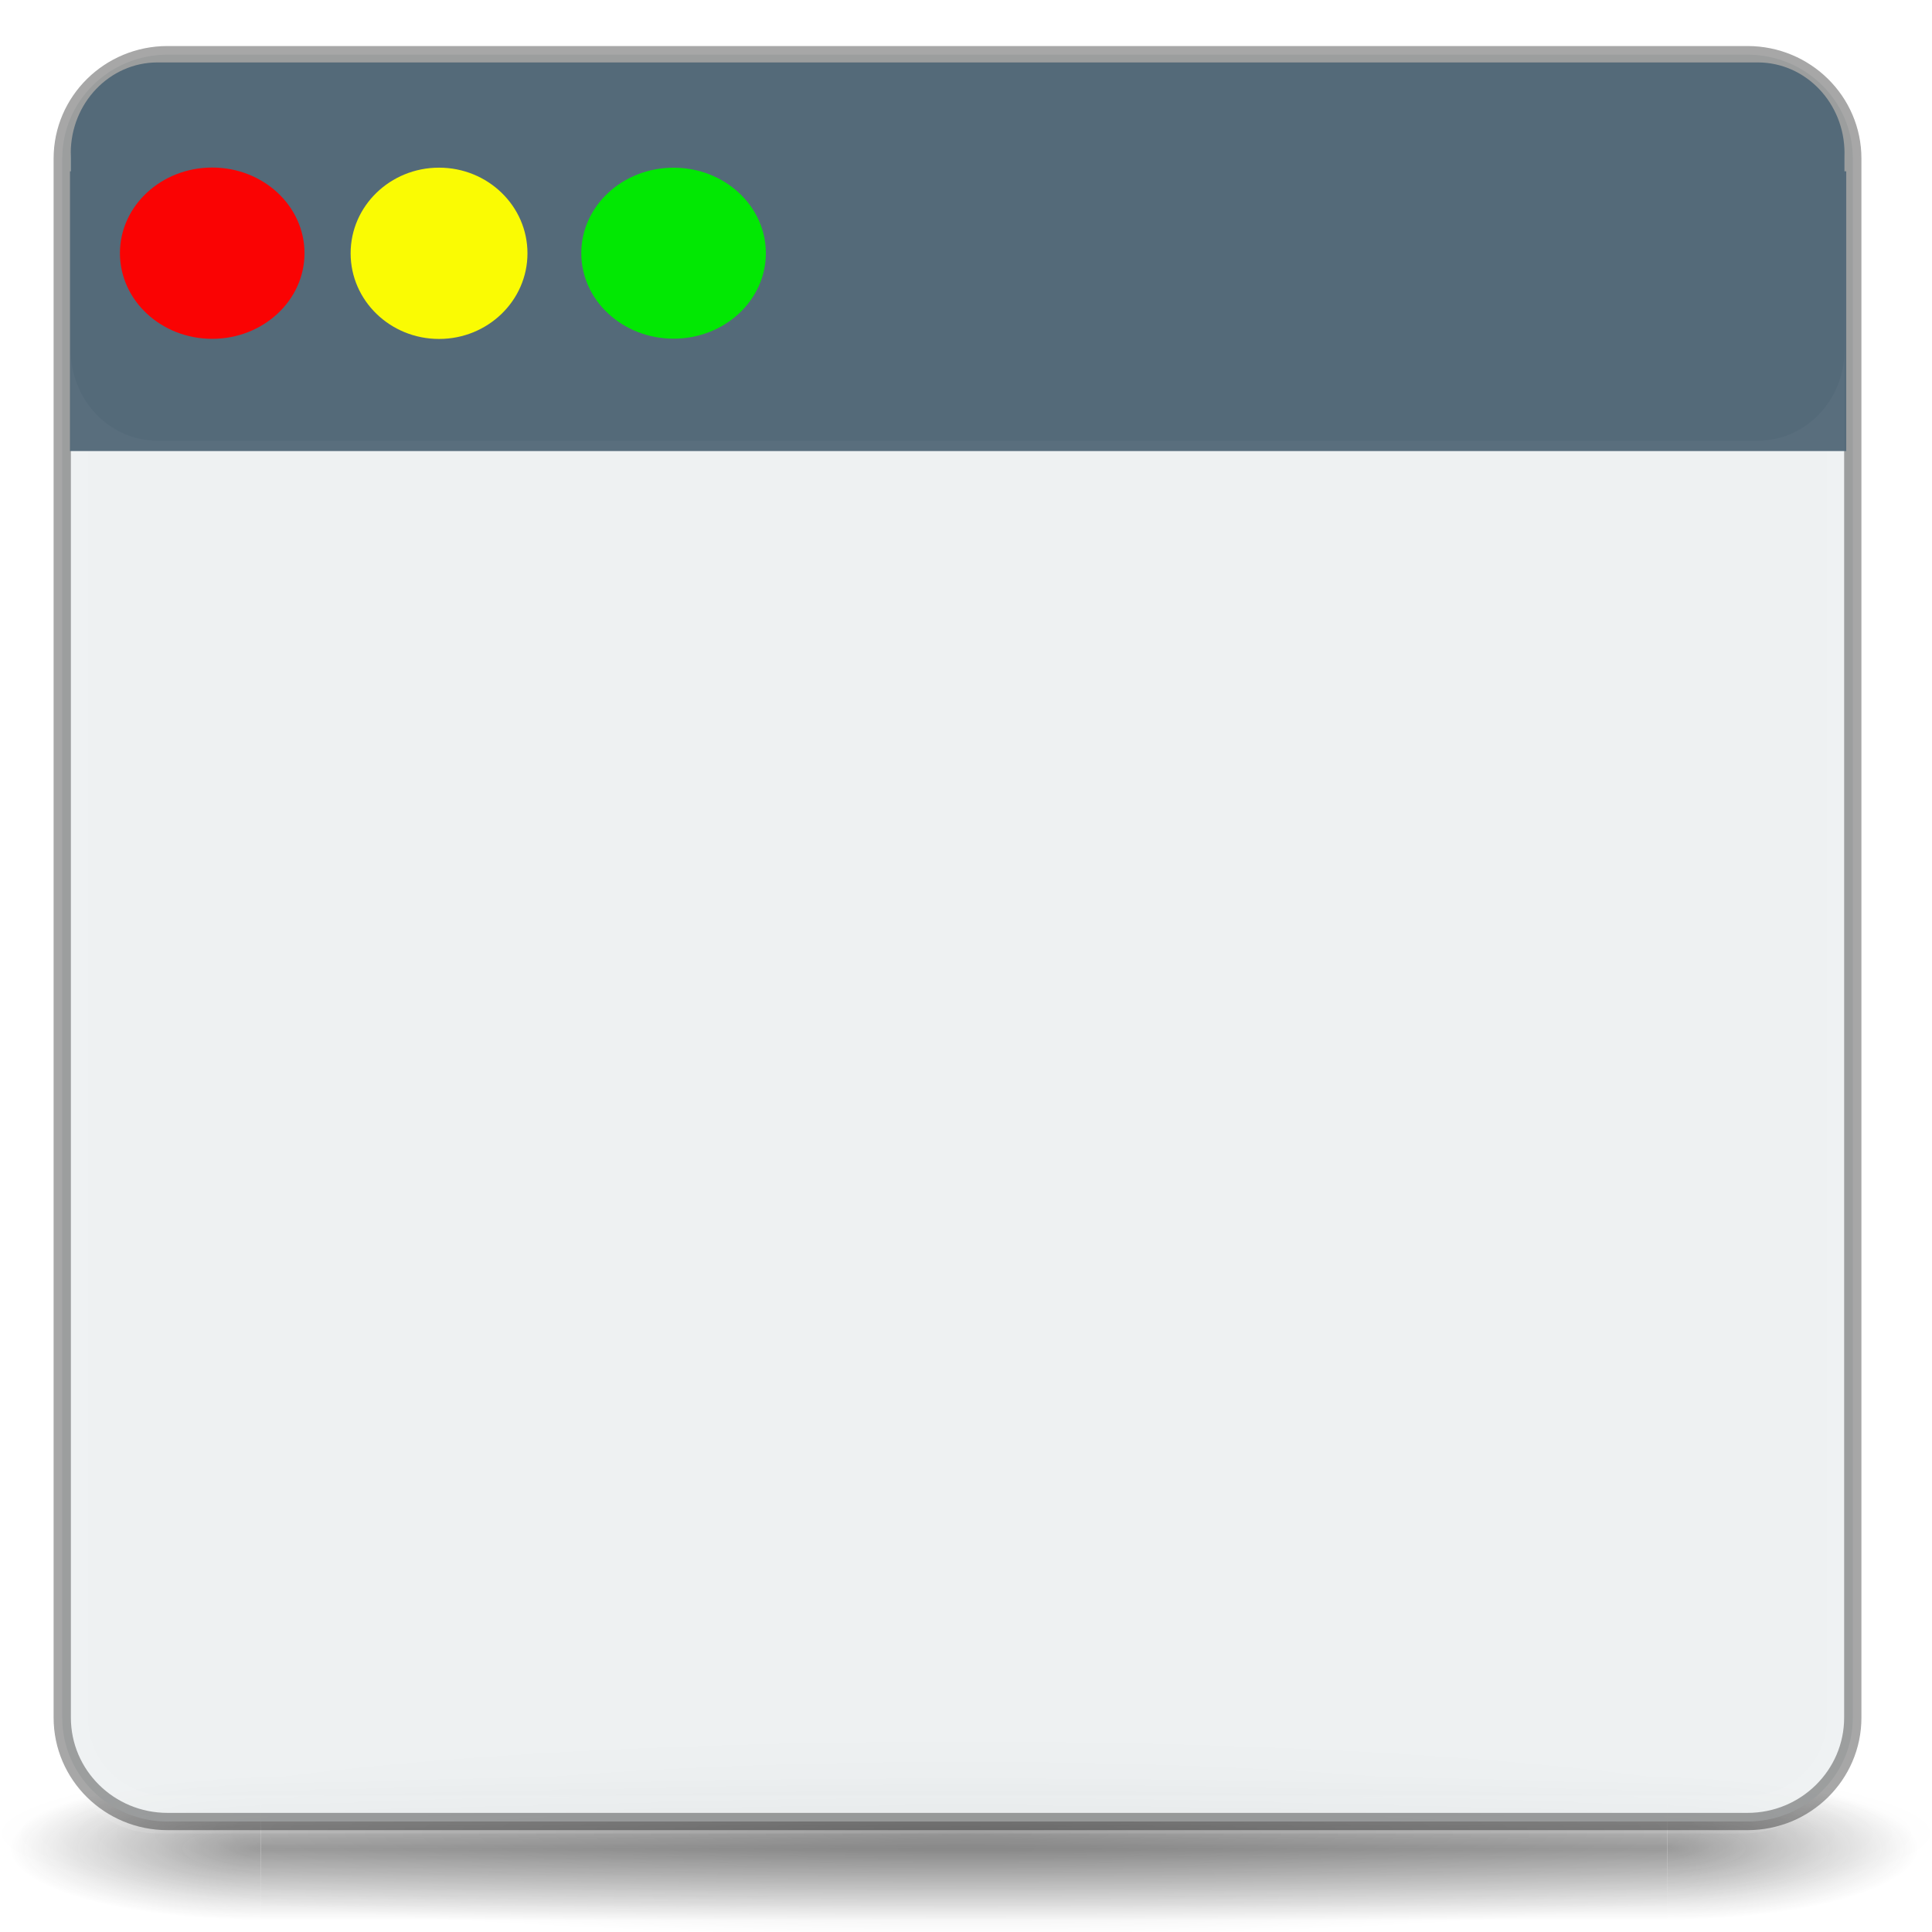
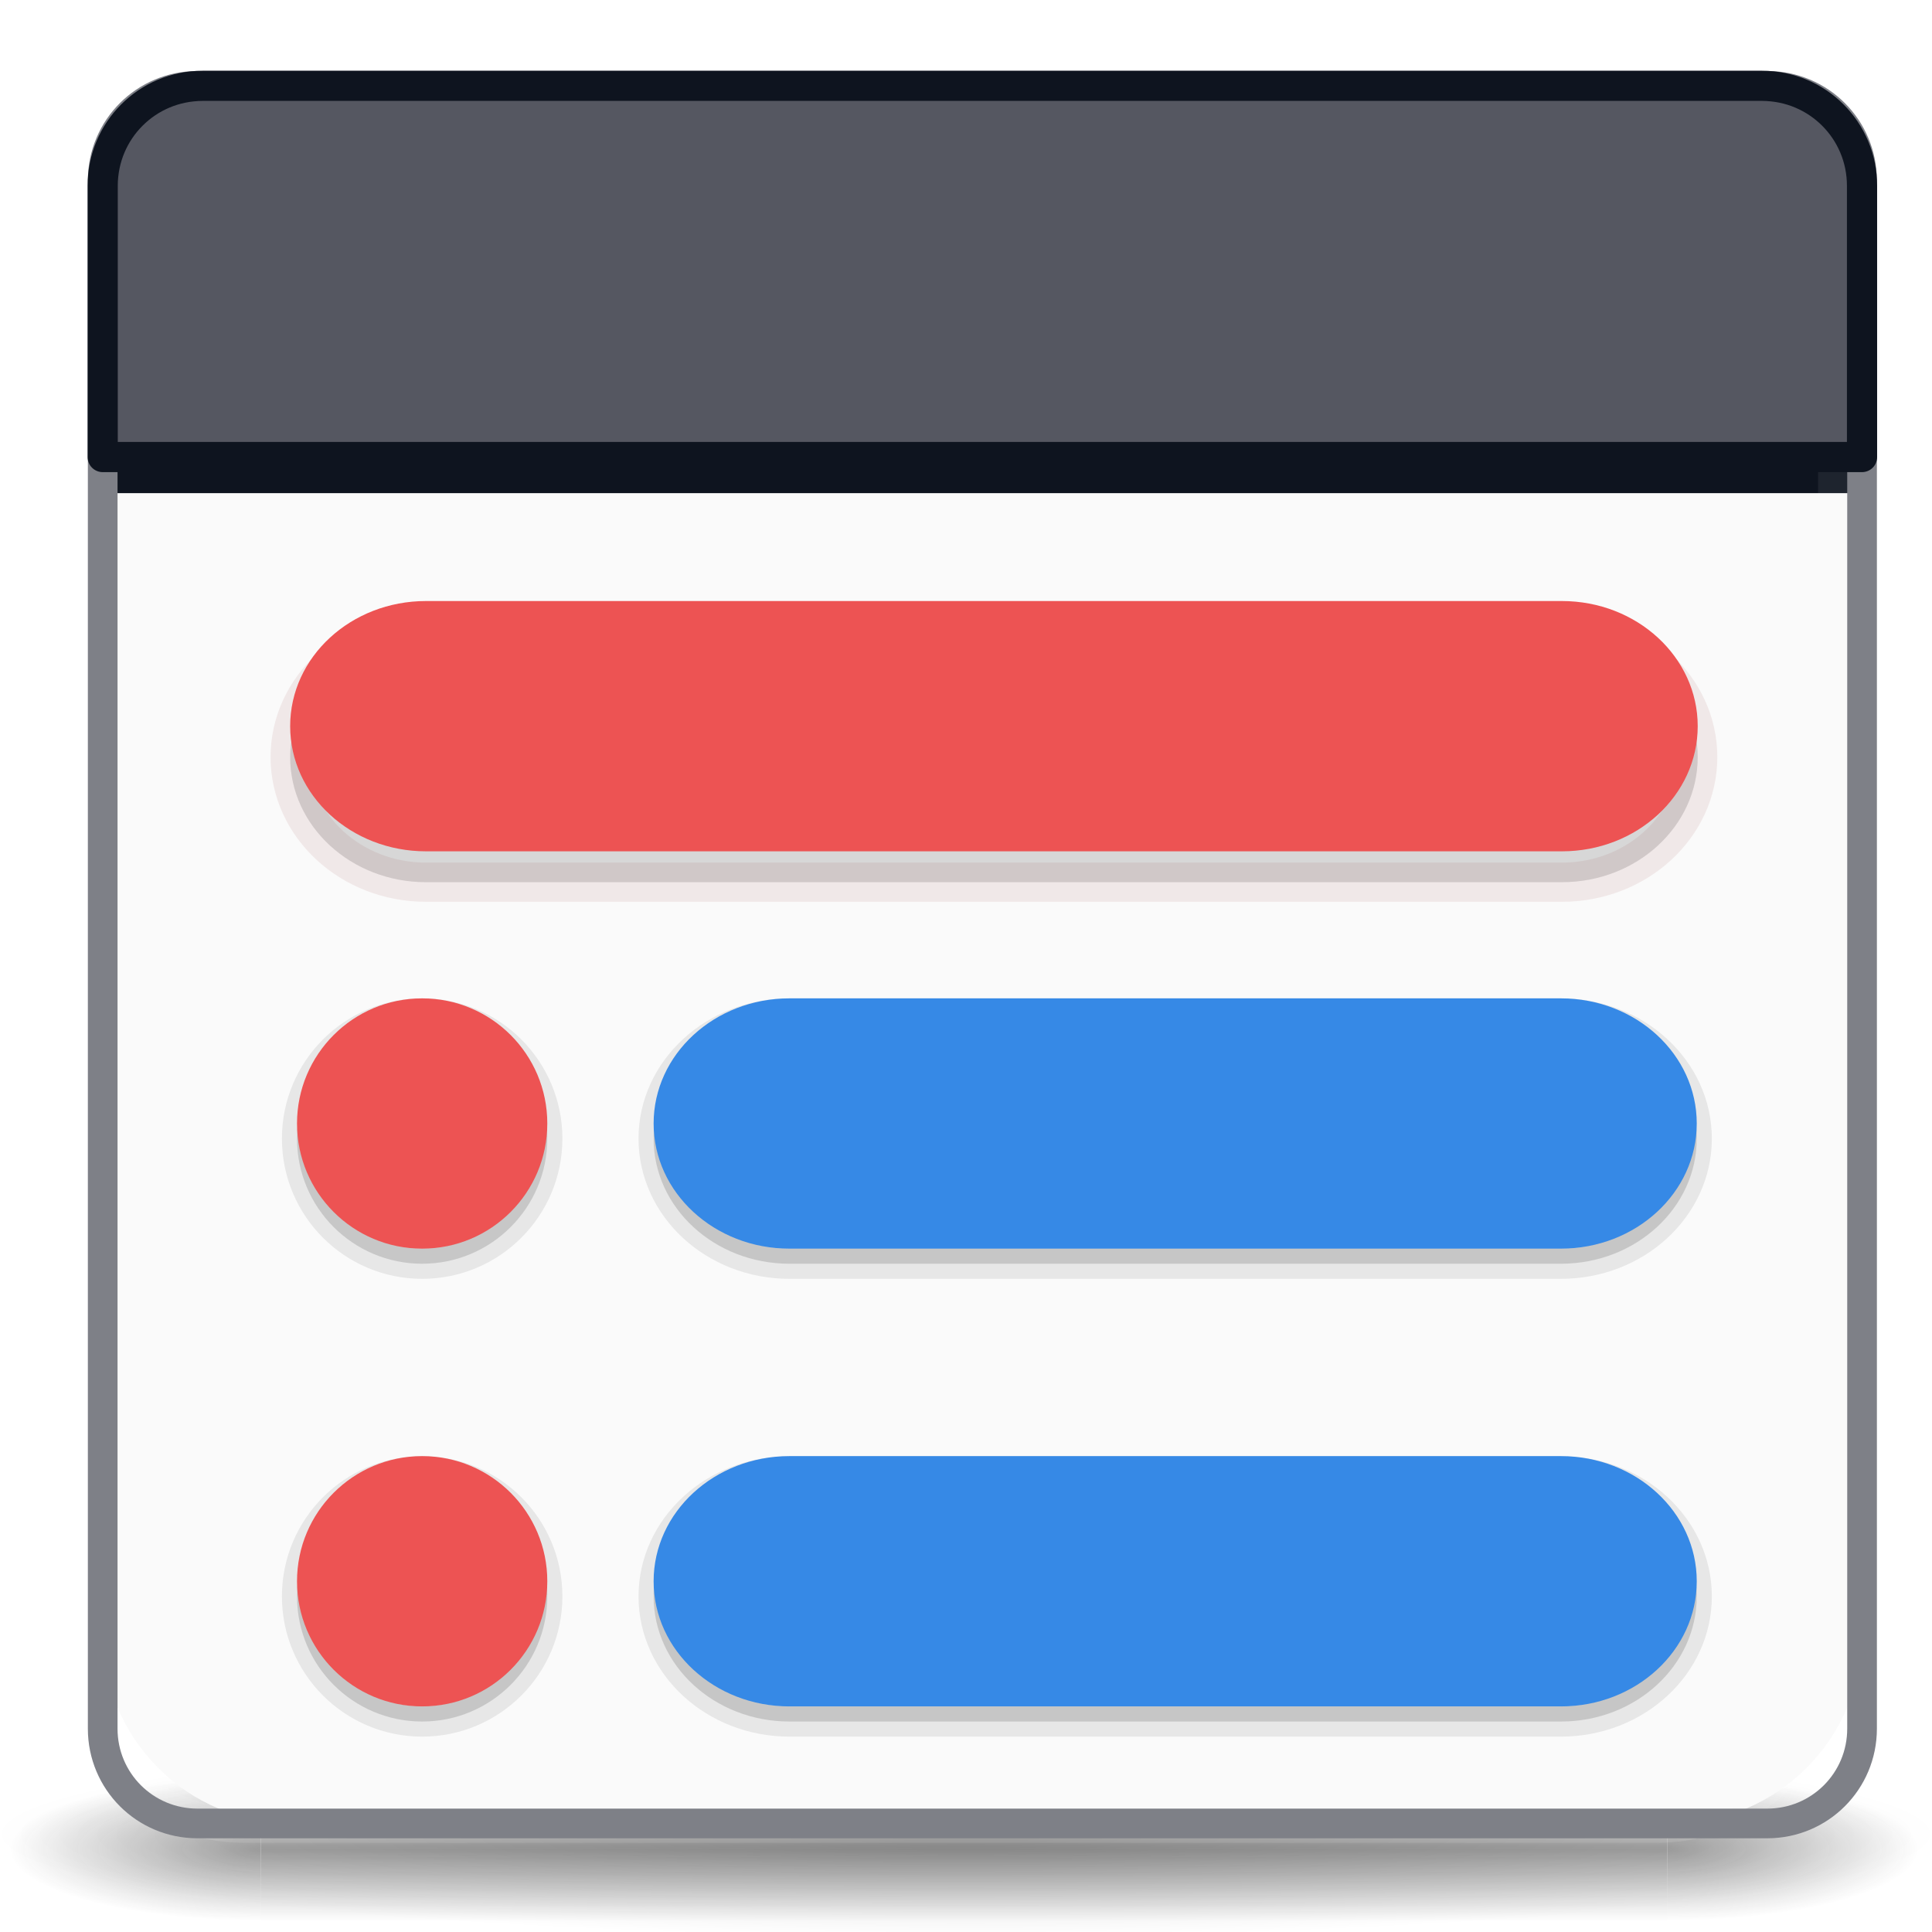
- <svg xmlns="http://www.w3.org/2000/svg" xmlns:xlink="http://www.w3.org/1999/xlink" version="1.1" width="64" height="64" id="svg3130">
-   <defs id="defs3132">
-     <linearGradient id="linearGradient5769">
-       <stop offset="0" style="stop-color:#ffffff;stop-opacity:1" id="stop5771" />
-       <stop offset="0" style="stop-color:#ffffff;stop-opacity:0.235" id="stop5773" />
-       <stop offset="1" style="stop-color:#ffffff;stop-opacity:0.157" id="stop5775" />
-       <stop offset="1" style="stop-color:#ffffff;stop-opacity:0.392" id="stop5777" />
+ <svg xmlns="http://www.w3.org/2000/svg" xmlns:xlink="http://www.w3.org/1999/xlink" version="1.1" width="64" height="64" id="svg3828">
+   <defs id="defs3830">
+     <linearGradient id="linearGradient1205">
+       <stop id="stop1197" style="stop-color:#ffffff;stop-opacity:1" offset="0" />
+       <stop id="stop1199" style="stop-color:#ffffff;stop-opacity:0.235" offset="0.324" />
+       <stop id="stop1201" style="stop-color:#ffffff;stop-opacity:0.157" offset="0.896" />
+       <stop id="stop1203" style="stop-color:#ffffff;stop-opacity:0.392" offset="1" />
+     </linearGradient>
+     <linearGradient x1="25.729" y1="0.552" x2="25.729" y2="46.157" id="linearGradient5157" xlink:href="#linearGradient3977-7-8" gradientUnits="userSpaceOnUse" gradientTransform="matrix(2.891892,0,0,2.324324,7.59461,12.71635)" />
+     <linearGradient id="linearGradient3977-7-8">
+       <stop id="stop3979-6-0" style="stop-color:#ffffff;stop-opacity:1" offset="0" />
+       <stop id="stop3981-3-70" style="stop-color:#ffffff;stop-opacity:0.235" offset="0" />
+       <stop id="stop3983-8-2" style="stop-color:#ffffff;stop-opacity:0.157" offset="1" />
+       <stop id="stop3985-2-7" style="stop-color:#ffffff;stop-opacity:0.392" offset="1" />
+     </linearGradient>
+     <linearGradient x1="25.132" y1="0.985" x2="25.284" y2="51.422" id="linearGradient5165" xlink:href="#linearGradient4337" gradientUnits="userSpaceOnUse" gradientTransform="matrix(3.114279,0,0,1.912095,-8.742685,19.67637)" />
+     <radialGradient cx="19.534" cy="40.43" r="23.93" fx="19.534" fy="40.43" id="radialGradient3846" xlink:href="#linearGradient5071-7-3-5" gradientUnits="userSpaceOnUse" gradientTransform="matrix(1.922296,0,0,0.1671563,26.44899,114.2335)" />
+     <linearGradient id="linearGradient5071-7-3-5">
+       <stop id="stop5073-2-9-7" style="stop-color:#000000;stop-opacity:1" offset="0" />
+       <stop id="stop5075-2-1-0" style="stop-color:#000000;stop-opacity:0" offset="1" />
    </linearGradient>
    <linearGradient id="linearGradient5736">
      <stop offset="0" style="stop-color:#586e75;stop-opacity:1" id="stop5738" />
      <stop offset="1" style="stop-color:#073642;stop-opacity:1" id="stop5740" />
    </linearGradient>
    <linearGradient id="linearGradient4337">
      <stop offset="0" style="stop-color:#fdf6e3;stop-opacity:1" id="stop4339" />
      <stop offset="1" style="stop-color:#eee8d5;stop-opacity:1" id="stop4341" />
    </linearGradient>
-     <linearGradient x1="41.453" y1="-3.75" x2="41.453" y2="42.06" id="linearGradient4277-0" xlink:href="#linearGradient5769" gradientUnits="userSpaceOnUse" gradientTransform="matrix(1.432432,0,0,1.135135,-0.37882,10.25677)" />
-     <linearGradient x1="25.132" y1="0.985" x2="25.132" y2="47.013" id="linearGradient4285-6" xlink:href="#linearGradient4337" gradientUnits="userSpaceOnUse" gradientTransform="matrix(1.571425,0,0,0.9560468,-3.7142,13.08819)" />
-     <radialGradient cx="19.534" cy="40.43" r="23.93" fx="19.534" fy="40.43" id="radialGradient4291-0" xlink:href="#radialGradient3109-470-9-6" gradientUnits="userSpaceOnUse" gradientTransform="matrix(1.002956,1.769214e-7,-1.4743171e-8,0.0835781,14.40734,56.6209)" />
-     <radialGradient cx="62.625" cy="4.625" r="10.625" id="radialGradient3109-470-9-6" gradientUnits="userSpaceOnUse" gradientTransform="matrix(1.129412,0,0,0.2823525,-58.72941,19.69412)">
-       <stop id="stop5165-6-1" style="stop-color:#000000;stop-opacity:1" offset="0" />
-       <stop id="stop5167-3-5" style="stop-color:#000000;stop-opacity:0" offset="1" />
-     </radialGradient>
-     <linearGradient xlink:href="#linearGradient5736" id="linearGradient5857" gradientUnits="userSpaceOnUse" gradientTransform="matrix(1.516382,0.4032233,-0.248599,0.9208726,3.95455,0.187118)" x1="17.234" y1="-1.663" x2="26.343" y2="54.478" />
-     <linearGradient y2="47.013" x2="25.132" y1="0.985" x1="25.132" gradientTransform="matrix(1.571425,0,0,0.9560468,-5.7142,12.90359)" gradientUnits="userSpaceOnUse" id="linearGradient4523" xlink:href="#linearGradient5736" />
-     <linearGradient y2="42.06" x2="41.453" y1="-3.75" x1="41.453" gradientTransform="matrix(1.432432,0,0,1.135135,-4.37882,8.25677)" gradientUnits="userSpaceOnUse" id="linearGradient4677" xlink:href="#linearGradient5769" />
-     <radialGradient gradientTransform="matrix(0.2487194,0,0,0.07817047,4.951023,45.72137)" gradientUnits="userSpaceOnUse" xlink:href="#linearGradient3820-7-2-1" id="radialGradient3025-3" fy="186.171" fx="99.157" r="62.769" cy="186.171" cx="99.157" />
+     <linearGradient xlink:href="#linearGradient5736" id="linearGradient5857" gradientUnits="userSpaceOnUse" gradientTransform="matrix(2.981361,0.792778,-0.4887709,1.810529,4.92847,-4.360921)" x1="17.234" y1="-1.663" x2="26.343" y2="54.478" />
+     <linearGradient y2="51.422" x2="25.284" y1="0.985" x1="25.132" gradientTransform="matrix(3.114279,0,0,1.912095,-8.742685,19.67637)" gradientUnits="userSpaceOnUse" id="linearGradient4527" xlink:href="#linearGradient5736" />
+     <linearGradient y2="46.157" x2="25.729" y1="0.552" x1="25.729" gradientTransform="matrix(2.891892,0,0,2.324324,7.59461,12.71635)" gradientUnits="userSpaceOnUse" id="linearGradient4529" xlink:href="#linearGradient3977-7-8" />
+     <radialGradient gradientTransform="matrix(0.4977653,0,0,0.1563841,10.2883,91.86213)" gradientUnits="userSpaceOnUse" xlink:href="#linearGradient3820-7-2-1" id="radialGradient3025-3" fy="186.171" fx="99.157" r="62.769" cy="186.171" cx="99.157" />
    <linearGradient id="linearGradient3820-7-2-1">
      <stop offset="0" style="stop-color:#3d3d3d;stop-opacity:1" id="stop3822-2-6-3" />
      <stop offset="0.5" style="stop-color:#686868;stop-opacity:0.498" id="stop3864-8-7-7" />
      <stop offset="1" style="stop-color:#686868;stop-opacity:0" id="stop3824-1-2-5" />
    </linearGradient>
-     <linearGradient gradientTransform="matrix(1.059851,0,0,1.05893,-46.00269,13.30072)" gradientUnits="userSpaceOnUse" xlink:href="#linearGradient4011" id="linearGradient3019-3" y2="44.341" x2="71.204" y1="6.238" x1="71.204" />
+     <linearGradient gradientTransform="matrix(2.121093,0,0,2.118445,-91.68601,27.00294)" gradientUnits="userSpaceOnUse" xlink:href="#linearGradient4011" id="linearGradient3019-3" y2="44.341" x2="71.204" y1="6.238" x1="71.204" />
    <linearGradient id="linearGradient4011">
      <stop offset="0" style="stop-color:#ffffff;stop-opacity:1" id="stop4013" />
      <stop offset="0.508" style="stop-color:#ffffff;stop-opacity:0.235" id="stop4015" />
      <stop offset="0.835" style="stop-color:#ffffff;stop-opacity:0.157" id="stop4017" />
      <stop offset="1" style="stop-color:#ffffff;stop-opacity:0.392" id="stop4019" />
    </linearGradient>
-     <linearGradient x1="167.983" y1="6.833" x2="167.983" y2="61.692" id="linearGradient3012-1" xlink:href="#linearGradient5803-2-1" gradientUnits="userSpaceOnUse" gradientTransform="matrix(0.7148167,0,0,0.7141959,-85.30647,16.43655)" />
+     <linearGradient x1="167.983" y1="6.833" x2="167.983" y2="61.692" id="linearGradient3012-1" xlink:href="#linearGradient5803-2-1" gradientUnits="userSpaceOnUse" gradientTransform="matrix(1.430572,0,0,1.428786,-170.3452,33.27633)" />
    <linearGradient id="linearGradient5803-2-1">
      <stop id="stop5805-1-6" style="stop-color:#fff5ef;stop-opacity:1" offset="0" />
      <stop id="stop5807-6-6" style="stop-color:#fef8dd;stop-opacity:1" offset="1" />
    </linearGradient>
-     <radialGradient gradientTransform="matrix(0.9127923,0,0,0.09636322,35.67744,51.72663)" gradientUnits="userSpaceOnUse" xlink:href="#linearGradient5071-7-3-2" id="radialGradient4111" fy="93.468" fx="-4.029" r="35.338" cy="93.468" cx="-4.029" />
-     <linearGradient id="linearGradient5071-7-3-2">
-       <stop offset="0" style="stop-color:#000000;stop-opacity:1" id="stop5073-2-9-5" />
-       <stop offset="1" style="stop-color:#000000;stop-opacity:0" id="stop5075-2-1-5" />
-     </linearGradient>
+     <radialGradient gradientTransform="matrix(1.825574,0,0,0.1928924,71.35484,103.4873)" gradientUnits="userSpaceOnUse" xlink:href="#linearGradient5071-7-3-5" id="radialGradient4111" fy="93.468" fx="-4.029" r="35.338" cy="93.468" cx="-4.029" />
    <radialGradient gradientTransform="matrix(2.003784,0,0,1.4,27.98813,-17.4)" gradientUnits="userSpaceOnUse" xlink:href="#linearGradient3688-166-749-5" id="radialGradient4093" fy="43.5" fx="4.993" r="2.5" cy="43.5" cx="4.993" />
    <linearGradient id="linearGradient3688-166-749-5">
      <stop offset="0" style="stop-color:#181818;stop-opacity:1" id="stop2883-0" />
      <stop offset="1" style="stop-color:#181818;stop-opacity:0" id="stop2885-5" />
    </linearGradient>
    <radialGradient gradientTransform="matrix(2.003784,0,0,1.4,-20.01187,-104.4)" gradientUnits="userSpaceOnUse" xlink:href="#linearGradient3688-166-749-5" id="radialGradient4095" fy="43.5" fx="4.993" r="2.5" cy="43.5" cx="4.993" />
    <linearGradient gradientUnits="userSpaceOnUse" xlink:href="#linearGradient3702-501-757-0" id="linearGradient4097" y2="39.999" x2="25.058" y1="47.028" x1="25.058" />
    <linearGradient id="linearGradient3702-501-757-0">
      <stop offset="0" style="stop-color:#181818;stop-opacity:0" id="stop2895-0" />
      <stop offset="0.5" style="stop-color:#181818;stop-opacity:1" id="stop2897-2" />
      <stop offset="1" style="stop-color:#181818;stop-opacity:0" id="stop2899-6" />
    </linearGradient>
-     <linearGradient gradientTransform="matrix(1.575708,0,0,1.549257,-6.325198,-5.393675)" gradientUnits="userSpaceOnUse" xlink:href="#linearGradient3924" id="linearGradient4136" y2="43" x2="24" y1="5" x1="24" />
+     <linearGradient gradientTransform="matrix(1.575699,0,0,1.550591,-6.324977,58.57413)" gradientUnits="userSpaceOnUse" xlink:href="#linearGradient3924" id="linearGradient4136" y2="43" x2="24" y1="5" x1="24" />
    <linearGradient id="linearGradient3924">
      <stop offset="0" style="stop-color:#ffffff;stop-opacity:1" id="stop3926" />
      <stop offset="0.063" style="stop-color:#ffffff;stop-opacity:0.235" id="stop3928" />
      <stop offset="0.951" style="stop-color:#ffffff;stop-opacity:0.157" id="stop3930" />
      <stop offset="1" style="stop-color:#ffffff;stop-opacity:0.392" id="stop3932" />
    </linearGradient>
-     <linearGradient gradientTransform="matrix(1.57194,0,0,1.551145,-6.007882,-6.152285)" gradientUnits="userSpaceOnUse" xlink:href="#linearGradient3924" id="linearGradient4136-3" y2="43" x2="24" y1="5" x1="24" />
+     <linearGradient gradientTransform="matrix(1.571931,0,0,1.552481,-6.007659,57.81487)" gradientUnits="userSpaceOnUse" xlink:href="#linearGradient3924" id="linearGradient4136-3" y2="43" x2="24" y1="5" x1="24" />
+     <clipPath clipPathUnits="userSpaceOnUse" id="clipPath1157">
+       <rect ry="4.5" rx="4.5" y="39.821" x="19.225" height="16.582" width="93.253" id="rect1159" style="opacity:1;fill:#ed5353;fill-opacity:1;stroke:none;stroke-width:1.299;stroke-linecap:round;stroke-linejoin:round;stroke-miterlimit:4;stroke-dasharray:none;stroke-opacity:1" />
+     </clipPath>
+     <clipPath clipPathUnits="userSpaceOnUse" id="clipPath1181">
+       <g transform="translate(0,-1.41928)" id="g1187">
+         <rect style="opacity:1;fill:#3689e6;fill-opacity:1;stroke:none;stroke-width:1.118;stroke-linecap:round;stroke-linejoin:round;stroke-miterlimit:4;stroke-dasharray:none;stroke-opacity:1" id="rect1183" width="69.11" height="16.582" x="43.303" y="67.564" rx="4.5" ry="4.5" />
+         <rect ry="4.5" rx="4.5" y="67.564" x="19.679" height="16.582" width="16.582" id="rect1185" style="opacity:1;fill:#ed5353;fill-opacity:1;stroke:none;stroke-width:0.804;stroke-linecap:round;stroke-linejoin:round;stroke-miterlimit:4;stroke-dasharray:none;stroke-opacity:1" />
+       </g>
+     </clipPath>
+     <clipPath clipPathUnits="userSpaceOnUse" id="clipPath4961">
+       <a id="a4965">
+         <path style="opacity:1;fill:#555761;fill-opacity:1;stroke:none;stroke-width:1.054;stroke-linecap:round;stroke-linejoin:round;stroke-miterlimit:4;stroke-dasharray:none;stroke-opacity:1" d="m 13.421,5.688 c -3.666,0 -6.617,2.951 -6.617,6.617 V 30.278 H 123.364 V 12.305 c 0,-3.666 -2.951,-6.617 -6.617,-6.617 z" id="path4963" />
+       </a>
+     </clipPath>
+     <linearGradient xlink:href="#linearGradient1205" id="linearGradient4973" x1="67.68" y1="1.069" x2="68.276" y2="33.316" gradientUnits="userSpaceOnUse" />
+     <clipPath clipPathUnits="userSpaceOnUse" id="clipPath3140">
+       <rect y="0" x="-9.4338848e-09" height="128" width="128" id="rect3142" style="opacity:0.077;fill:#d4d4d4;fill-opacity:1;stroke:none;stroke-width:1;stroke-linecap:round;stroke-linejoin:round;stroke-miterlimit:4;stroke-dasharray:none;stroke-opacity:1" />
+     </clipPath>
  </defs>
-   <path d="m 64.256,60.733 a 32.256,3.405 0 0 1 -64.513,0 32.256,3.405 0 1 1 64.513,0 z" id="path3041" style="color:#000000;display:inline;overflow:visible;visibility:visible;opacity:0.2;fill:url(#radialGradient4111);fill-opacity:1;fill-rule:nonzero;stroke:none;stroke-width:1;marker:none;enable-background:accumulate" />
-   <g transform="matrix(1.580713,0,0,0.5251728,-6.001997,38.91536)" id="g2036" style="display:inline">
-     <g transform="matrix(1.052632,0,0,1.285713,-1.263158,-13.42854)" id="g3712" style="opacity:0.4">
-       <rect width="5" height="7" x="38" y="40" id="rect2801" style="fill:url(#radialGradient4093);fill-opacity:1;stroke:none" />
-       <rect width="5" height="7" x="-10" y="-47" transform="scale(-1,-1)" id="rect3696" style="fill:url(#radialGradient4095);fill-opacity:1;stroke:none" />
-       <rect width="28" height="7" x="10" y="40" id="rect3700" style="fill:url(#linearGradient4097);fill-opacity:1;stroke:none" />
+   <g id="layer1" transform="translate(0,-64)" style="display:none">
+     <rect style="opacity:0.077;fill:#d4d4d4;fill-opacity:1;stroke:none;stroke-width:1;stroke-linecap:round;stroke-linejoin:round;stroke-miterlimit:4;stroke-dasharray:none;stroke-opacity:1" id="rect3127" width="64" height="64" x="-4.7169419e-09" y="64" />
+   </g>
+   <g id="layer2" transform="translate(0,-64)">
+     <g id="g3138" clip-path="url(#clipPath3140)" transform="matrix(0.4999999,0,0,0.4999999,0,64.00001)" style="stroke-width:2">
+       <path style="color:#000000;display:inline;overflow:visible;visibility:visible;opacity:0.2;fill:url(#radialGradient4111);fill-opacity:1;fill-rule:nonzero;stroke:none;stroke-width:2;marker:none;enable-background:accumulate" id="path3041" d="m 128.512,121.516 a 64.512,6.816 0 0 1 -129.025,0 64.512,6.816 0 1 1 129.025,0 z" />
+       <g style="display:inline;stroke-width:2" id="g2036" transform="matrix(3.161407,0,0,1.05125,-12.00356,77.84264)">
+         <g style="opacity:0.4;stroke-width:2" id="g3712" transform="matrix(1.052632,0,0,1.285713,-1.263158,-13.42854)">
+           <rect style="fill:url(#radialGradient4093);fill-opacity:1;stroke:none;stroke-width:2" id="rect2801" y="40" x="38" height="7" width="5" />
+           <rect style="fill:url(#radialGradient4095);fill-opacity:1;stroke:none;stroke-width:2" id="rect3696" transform="scale(-1)" y="-47" x="-10" height="7" width="5" />
+           <rect style="fill:url(#linearGradient4097);fill-opacity:1;stroke:none;stroke-width:2" id="rect3700" y="40" x="10" height="7" width="28" />
+         </g>
+       </g>
    </g>
+     <rect width="58.301" height="57.372" rx="5.772" ry="5.68" x="2.341" y="67.102" id="rect6741-7" style="opacity:0.3;fill:none;stroke:url(#linearGradient4136);stroke-width:1.145;stroke-linecap:round;stroke-linejoin:round;stroke-miterlimit:4;stroke-dasharray:none;stroke-dashoffset:0;stroke-opacity:1" />
+     <rect width="58.28" height="57.559" rx="6.277" ry="6.277" x="3.402" y="66.844" id="rect5505-21-3-5" style="color:#000000;display:inline;overflow:visible;visibility:visible;opacity:1;fill:#fafafa;fill-opacity:1;fill-rule:nonzero;stroke:none;stroke-width:0.983;marker:none;enable-background:accumulate" />
+     <path id="path1033" d="m 6.665,68.04 c -1.833,0 -3.309,1.476 -3.309,3.309 v 8.987 H 61.637 v -8.987 c 0,-1.833 -1.476,-3.309 -3.309,-3.309 z" style="opacity:1;fill:#0e141f;fill-opacity:1;stroke:none;stroke-width:1.054;stroke-linecap:round;stroke-linejoin:round;stroke-miterlimit:4;stroke-dasharray:none;stroke-opacity:1" />
+     <rect ry="4.5" rx="4.5" y="84.933" x="9.612" height="8.291" width="46.627" id="rect1043" style="opacity:0.142;fill:#000000;fill-opacity:1;stroke:none;stroke-width:1.299;stroke-linecap:round;stroke-linejoin:round;stroke-miterlimit:4;stroke-dasharray:none;stroke-opacity:1" />
+     <rect style="opacity:0.073;fill:none;fill-opacity:1;stroke:#7a0000;stroke-width:1.299;stroke-linecap:round;stroke-linejoin:round;stroke-miterlimit:4;stroke-dasharray:none;stroke-opacity:0.97" id="rect1045" width="46.627" height="8.291" x="9.612" y="84.933" rx="4.5" ry="4.5" />
+     <rect width="58.161" height="57.442" rx="5.759" ry="5.687" x="2.638" y="66.353" id="rect6741-7-6" style="opacity:0.3;fill:none;stroke:url(#linearGradient4136-3);stroke-width:1.145;stroke-linecap:round;stroke-linejoin:round;stroke-miterlimit:4;stroke-dasharray:none;stroke-dashoffset:0;stroke-opacity:1" />
+     <rect style="opacity:1;fill:#ed5353;fill-opacity:1;stroke:none;stroke-width:1.299;stroke-linecap:round;stroke-linejoin:round;stroke-miterlimit:4;stroke-dasharray:none;stroke-opacity:1" id="rect1013" width="46.627" height="8.291" x="9.612" y="83.91" rx="4.5" ry="4.5" />
+     <rect style="opacity:0.146;fill:#080608;fill-opacity:1;stroke:none;stroke-width:0.804;stroke-linecap:round;stroke-linejoin:round;stroke-miterlimit:4;stroke-dasharray:none;stroke-opacity:1" id="rect907" width="8.291" height="8.291" x="9.839" y="97.572" rx="4.5" ry="4.5" />
+     <rect ry="4.5" rx="4.5" y="97.572" x="9.839" height="8.291" width="8.291" id="rect915" style="opacity:0.077;fill:none;fill-opacity:1;stroke:#000000;stroke-width:1;stroke-linecap:round;stroke-linejoin:round;stroke-miterlimit:4;stroke-dasharray:none;stroke-opacity:1" />
+     <rect ry="4.5" rx="4.5" y="97.072" x="9.839" height="8.291" width="8.291" id="rect1072" style="opacity:1;fill:#ed5353;fill-opacity:1;stroke:none;stroke-width:0.804;stroke-linecap:round;stroke-linejoin:round;stroke-miterlimit:4;stroke-dasharray:none;stroke-opacity:1" />
+     <path style="opacity:1;fill:#555761;fill-opacity:1;stroke:none;stroke-width:1.054;stroke-linecap:round;stroke-linejoin:round;stroke-miterlimit:4;stroke-dasharray:none;stroke-opacity:1" d="m 6.711,66.844 c -1.833,0 -3.309,1.476 -3.309,3.309 v 8.987 h 58.28 v -8.987 c 0,-1.833 -1.476,-3.309 -3.309,-3.309 z" id="rect1094" />
+     <rect style="opacity:0.077;fill:none;fill-opacity:1;stroke:#000000;stroke-width:1;stroke-linecap:round;stroke-linejoin:round;stroke-miterlimit:4;stroke-dasharray:none;stroke-opacity:1" id="rect917" width="8.291" height="8.291" x="9.839" y="112.737" rx="4.5" ry="4.5" />
+     <rect ry="4.5" rx="4.5" y="112.737" x="9.839" height="8.291" width="8.291" id="rect909" style="opacity:0.146;fill:#080608;fill-opacity:1;stroke:none;stroke-width:0.804;stroke-linecap:round;stroke-linejoin:round;stroke-miterlimit:4;stroke-dasharray:none;stroke-opacity:1" />
+     <rect style="opacity:0.077;fill:none;fill-opacity:1;stroke:#000000;stroke-width:1;stroke-linecap:round;stroke-linejoin:round;stroke-miterlimit:4;stroke-dasharray:none;stroke-opacity:1" id="rect919" width="34.555" height="8.291" x="21.652" y="97.572" rx="4.5" ry="4.5" />
+     <rect style="opacity:1;fill:#ed5353;fill-opacity:1;stroke:none;stroke-width:0.804;stroke-linecap:round;stroke-linejoin:round;stroke-miterlimit:4;stroke-dasharray:none;stroke-opacity:1" id="rect1125" width="8.291" height="8.291" x="9.839" y="112.236" rx="4.5" ry="4.5" />
+     <rect ry="4.5" rx="4.5" y="112.737" x="21.652" height="8.291" width="34.555" id="rect921" style="opacity:0.077;fill:none;fill-opacity:1;stroke:#000000;stroke-width:1;stroke-linecap:round;stroke-linejoin:round;stroke-miterlimit:4;stroke-dasharray:none;stroke-opacity:1" />
+     <path style="color:#000000;display:inline;overflow:visible;visibility:visible;opacity:1;fill:none;fill-opacity:1;fill-rule:nonzero;stroke:#7e8087;stroke-width:0.983;stroke-opacity:1;marker:none;enable-background:accumulate" d="M 6.541,66.844 H 58.544 c 1.739,0 3.139,1.4 3.139,3.139 v 51.282 c 0,1.739 -1.4,3.139 -3.139,3.139 H 6.541 c -1.739,0 -3.139,-1.4 -3.139,-3.139 V 69.983 c 0,-1.739 1.4,-3.139 3.139,-3.139 z" id="rect1149" />
+     <rect ry="4.5" rx="4.5" y="97.572" x="21.652" height="8.291" width="34.555" id="rect911" style="opacity:0.146;fill:#080608;fill-opacity:1;stroke:none;stroke-width:1.118;stroke-linecap:round;stroke-linejoin:round;stroke-miterlimit:4;stroke-dasharray:none;stroke-opacity:1" />
+     <rect style="opacity:0.146;fill:#080608;fill-opacity:1;stroke:none;stroke-width:1.118;stroke-linecap:round;stroke-linejoin:round;stroke-miterlimit:4;stroke-dasharray:none;stroke-opacity:1" id="rect913" width="34.555" height="8.291" x="21.652" y="112.737" rx="4.5" ry="4.5" />
+     <path id="path1151" d="m 6.711,66.844 c -1.833,0 -3.309,1.476 -3.309,3.309 v 8.987 h 58.28 v -8.987 c 0,-1.833 -1.476,-3.309 -3.309,-3.309 z" style="opacity:1;fill:none;fill-opacity:1;stroke:#0e141f;stroke-width:1;stroke-linecap:round;stroke-linejoin:round;stroke-miterlimit:4;stroke-dasharray:none;stroke-opacity:1" />
+     <rect style="opacity:1;fill:#3689e6;fill-opacity:1;stroke:none;stroke-width:1.118;stroke-linecap:round;stroke-linejoin:round;stroke-miterlimit:4;stroke-dasharray:none;stroke-opacity:1" id="rect1070" width="34.555" height="8.291" x="21.652" y="97.072" rx="4.5" ry="4.5" />
+     <rect ry="4.5" rx="4.5" y="112.236" x="21.652" height="8.291" width="34.555" id="rect1229" style="opacity:1;fill:#3689e6;fill-opacity:1;stroke:none;stroke-width:1.118;stroke-linecap:round;stroke-linejoin:round;stroke-miterlimit:4;stroke-dasharray:none;stroke-opacity:1" />
+     <path style="opacity:1;fill:none;fill-opacity:1;stroke:url(#linearGradient4973);stroke-width:4;stroke-linecap:round;stroke-linejoin:round;stroke-miterlimit:4;stroke-dasharray:none;stroke-opacity:1" d="m 13.421,5.688 c -3.666,0 -6.617,2.951 -6.617,6.617 V 30.278 H 123.364 V 12.305 c 0,-3.666 -2.951,-6.617 -6.617,-6.617 z" id="path1241" clip-path="url(#clipPath4961)" transform="matrix(0.4999999,0,0,0.4999999,0,64.00001)" />
  </g>
-   <rect width="58.301" height="57.322" rx="2.886" ry="2.838" x="2.341" y="3.127" id="rect6741-7" style="opacity:0.3;fill:none;stroke:url(#linearGradient4136);stroke-width:0.572;stroke-linecap:round;stroke-linejoin:round;stroke-miterlimit:4;stroke-dasharray:none;stroke-dashoffset:0;stroke-opacity:1" />
-   <rect width="59.314" height="58.529" rx="3.487" ry="3.44" x="2.062" y="1.811" id="rect5505-21-3-5" style="color:#000000;display:inline;overflow:visible;visibility:visible;opacity:0.9;fill:#ecf0f1;fill-opacity:1;fill-rule:nonzero;stroke:none;stroke-width:1;marker:none;enable-background:accumulate" />
-   <rect width="58.162" height="57.392" rx="2.879" ry="2.841" x="2.638" y="2.379" id="rect6741-7-6" style="opacity:0.3;fill:none;stroke:url(#linearGradient4136-3);stroke-width:0.572;stroke-linecap:round;stroke-linejoin:round;stroke-miterlimit:4;stroke-dasharray:none;stroke-dashoffset:0;stroke-opacity:1" />
-   <rect width="59.314" height="58.529" rx="3.487" ry="3.44" x="2.062" y="1.811" id="rect5505-21-3-1-2" style="color:#000000;display:inline;overflow:visible;visibility:visible;opacity:0.7;fill:none;stroke:#000000;stroke-width:0.572;stroke-linecap:round;stroke-linejoin:round;stroke-miterlimit:4;stroke-dasharray:none;stroke-dashoffset:0;stroke-opacity:0.496;marker:none;enable-background:accumulate" />
-   <rect width="58.758" height="12.531" rx="2.874" ry="3.005" x="2.344" y="2.068" id="rect5505-21-3-5-3" style="color:#000000;display:inline;overflow:visible;visibility:visible;opacity:1;fill:#546a79;fill-opacity:1;fill-rule:nonzero;stroke:none;stroke-width:1;marker:none;enable-background:accumulate" />
-   <rect style="opacity:0.97;fill:#546a79;fill-opacity:1;fill-rule:nonzero;stroke:none;stroke-width:1.712;stroke-miterlimit:4;stroke-dasharray:none;stroke-opacity:0.496" id="rect4199" width="58.841" height="9.267" x="2.318" y="5.675" rx="0" ry="0" />
-   <ellipse style="opacity:0.97;fill:#ff0000;fill-opacity:1;fill-rule:nonzero;stroke:none;stroke-width:1.712;stroke-miterlimit:4;stroke-dasharray:none;stroke-opacity:0.496" id="path4203" cx="7.03" cy="8.387" rx="3.057" ry="2.837" />
-   <ellipse style="opacity:0.97;fill:#ffff00;fill-opacity:1;fill-rule:nonzero;stroke:none;stroke-width:1.712;stroke-miterlimit:4;stroke-dasharray:none;stroke-opacity:0.496" id="path4207" cx="14.544" cy="8.391" rx="2.929" ry="2.837" />
-   <ellipse style="opacity:0.97;fill:#00eb00;fill-opacity:1;fill-rule:nonzero;stroke:none;stroke-width:1.712;stroke-miterlimit:4;stroke-dasharray:none;stroke-opacity:0.496" id="path4209" cx="22.313" cy="8.387" rx="3.057" ry="2.832" />
</svg>
